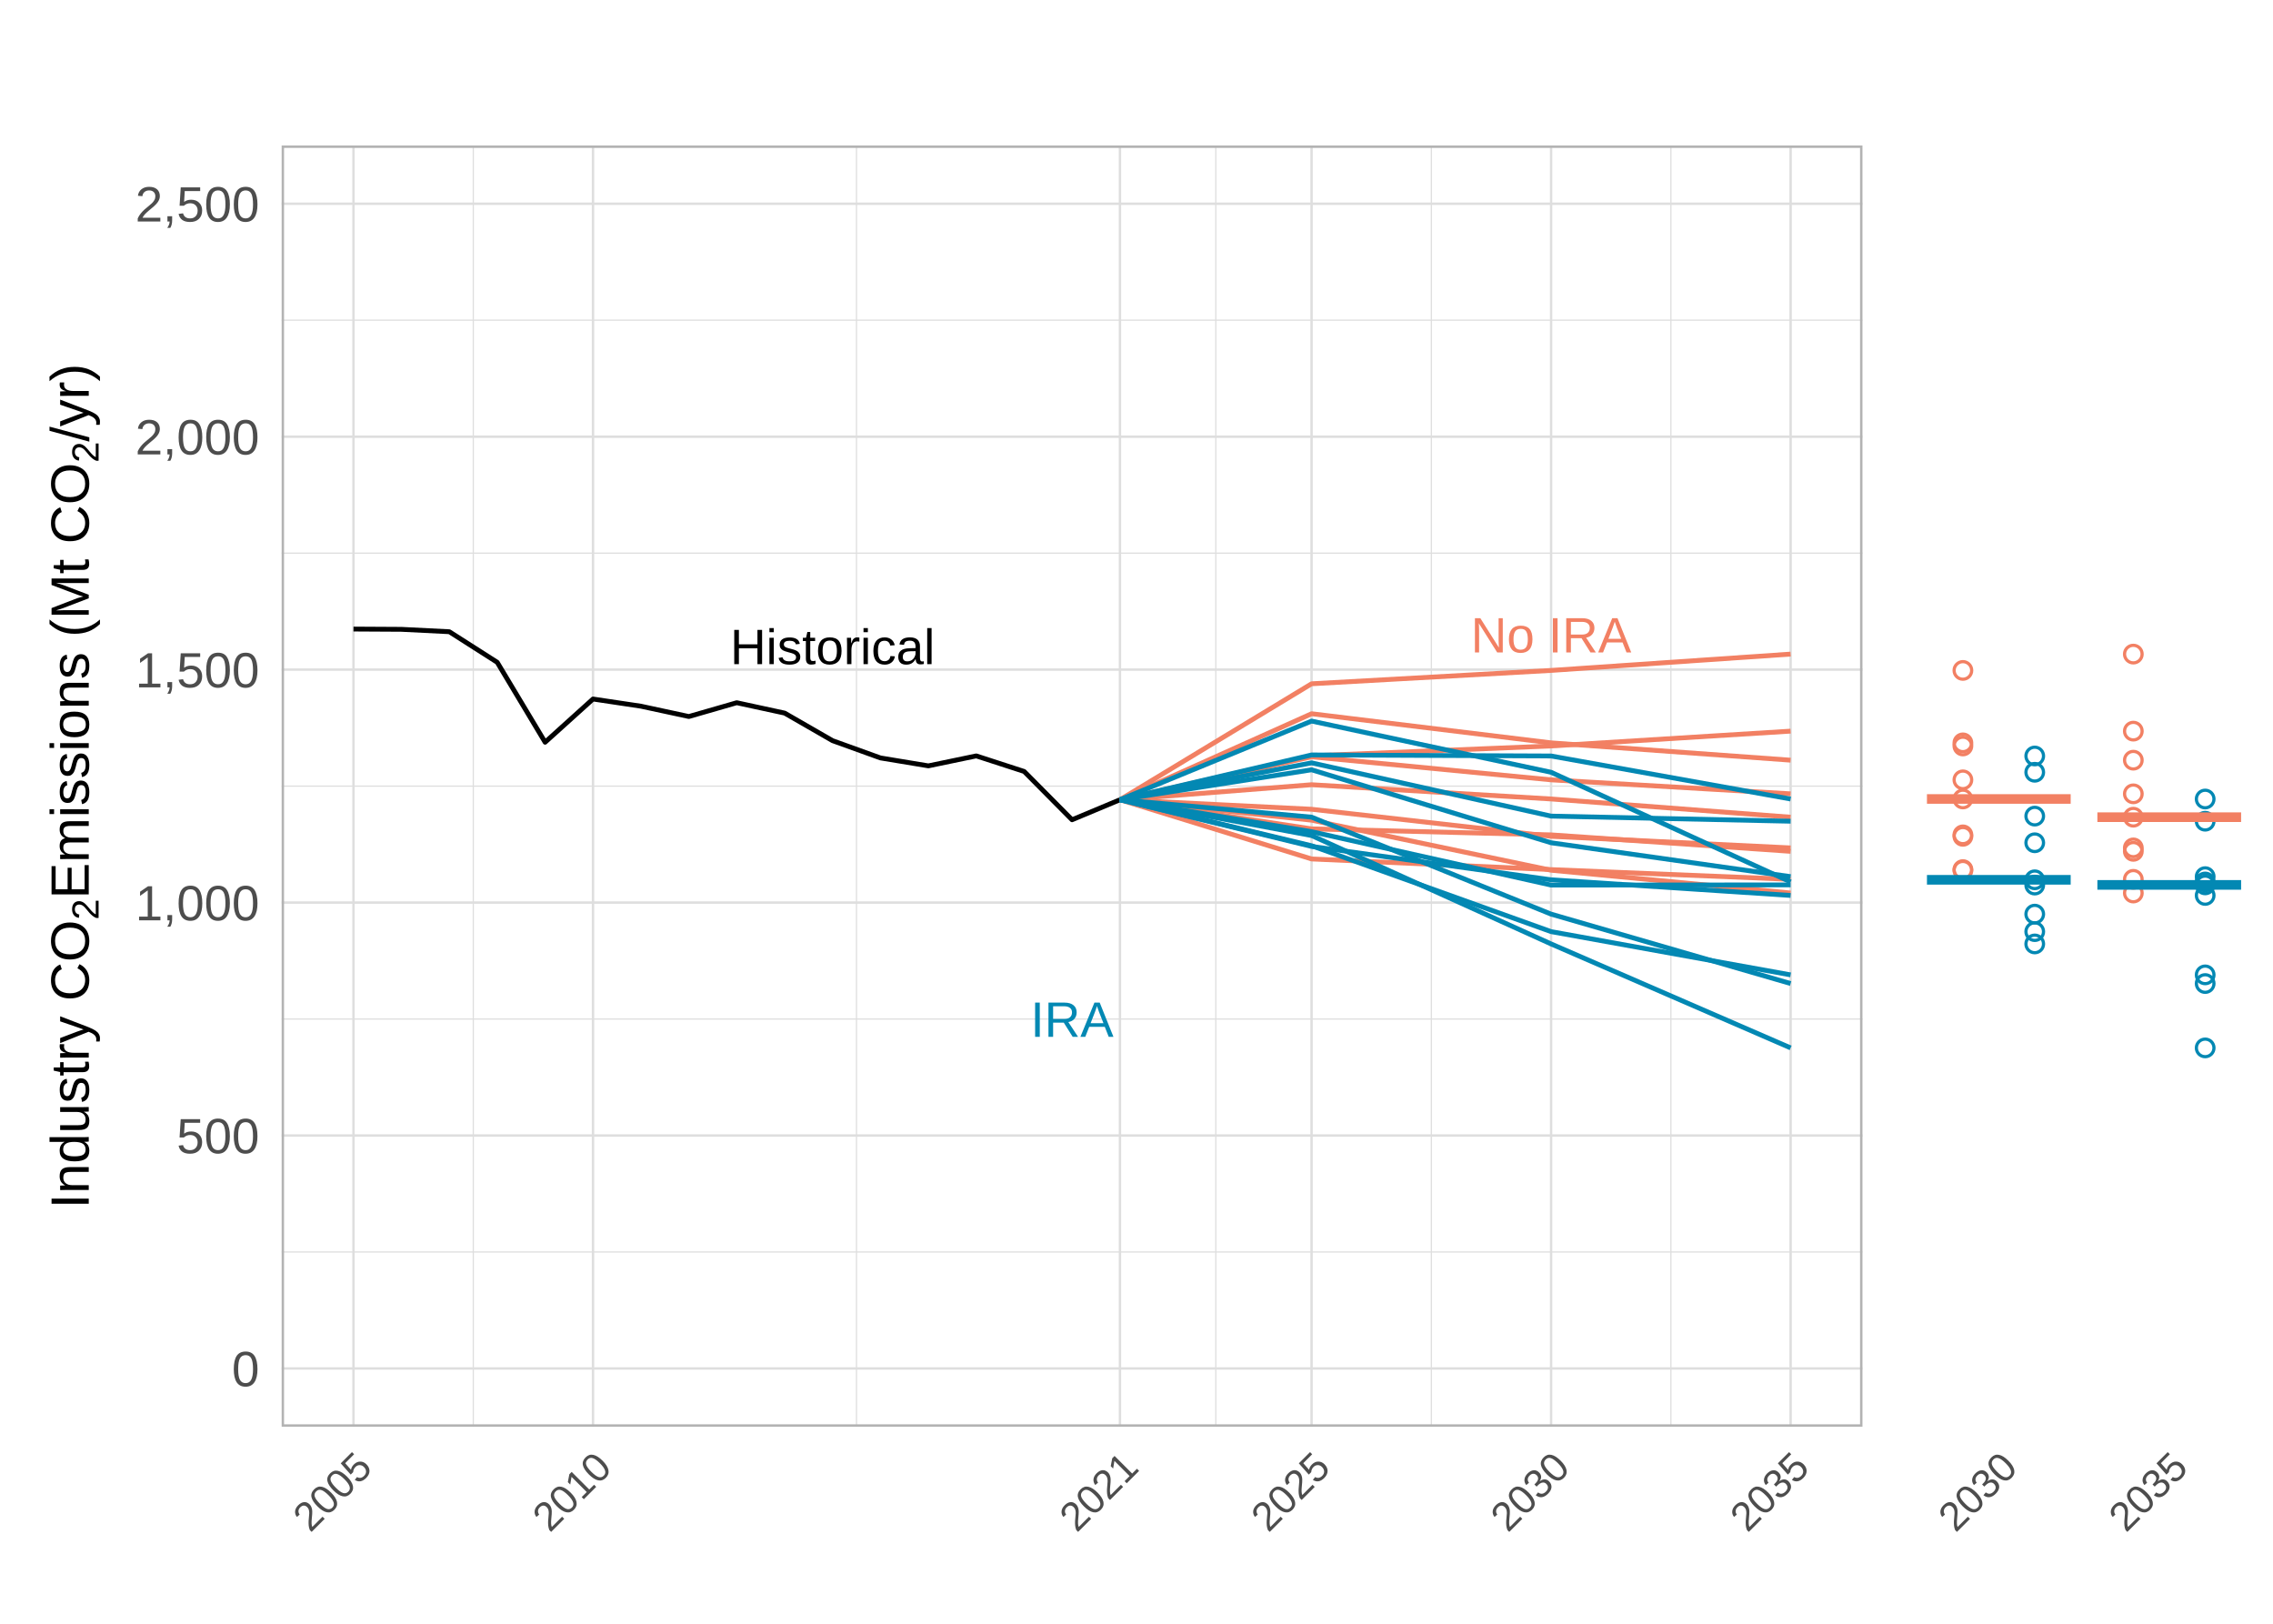
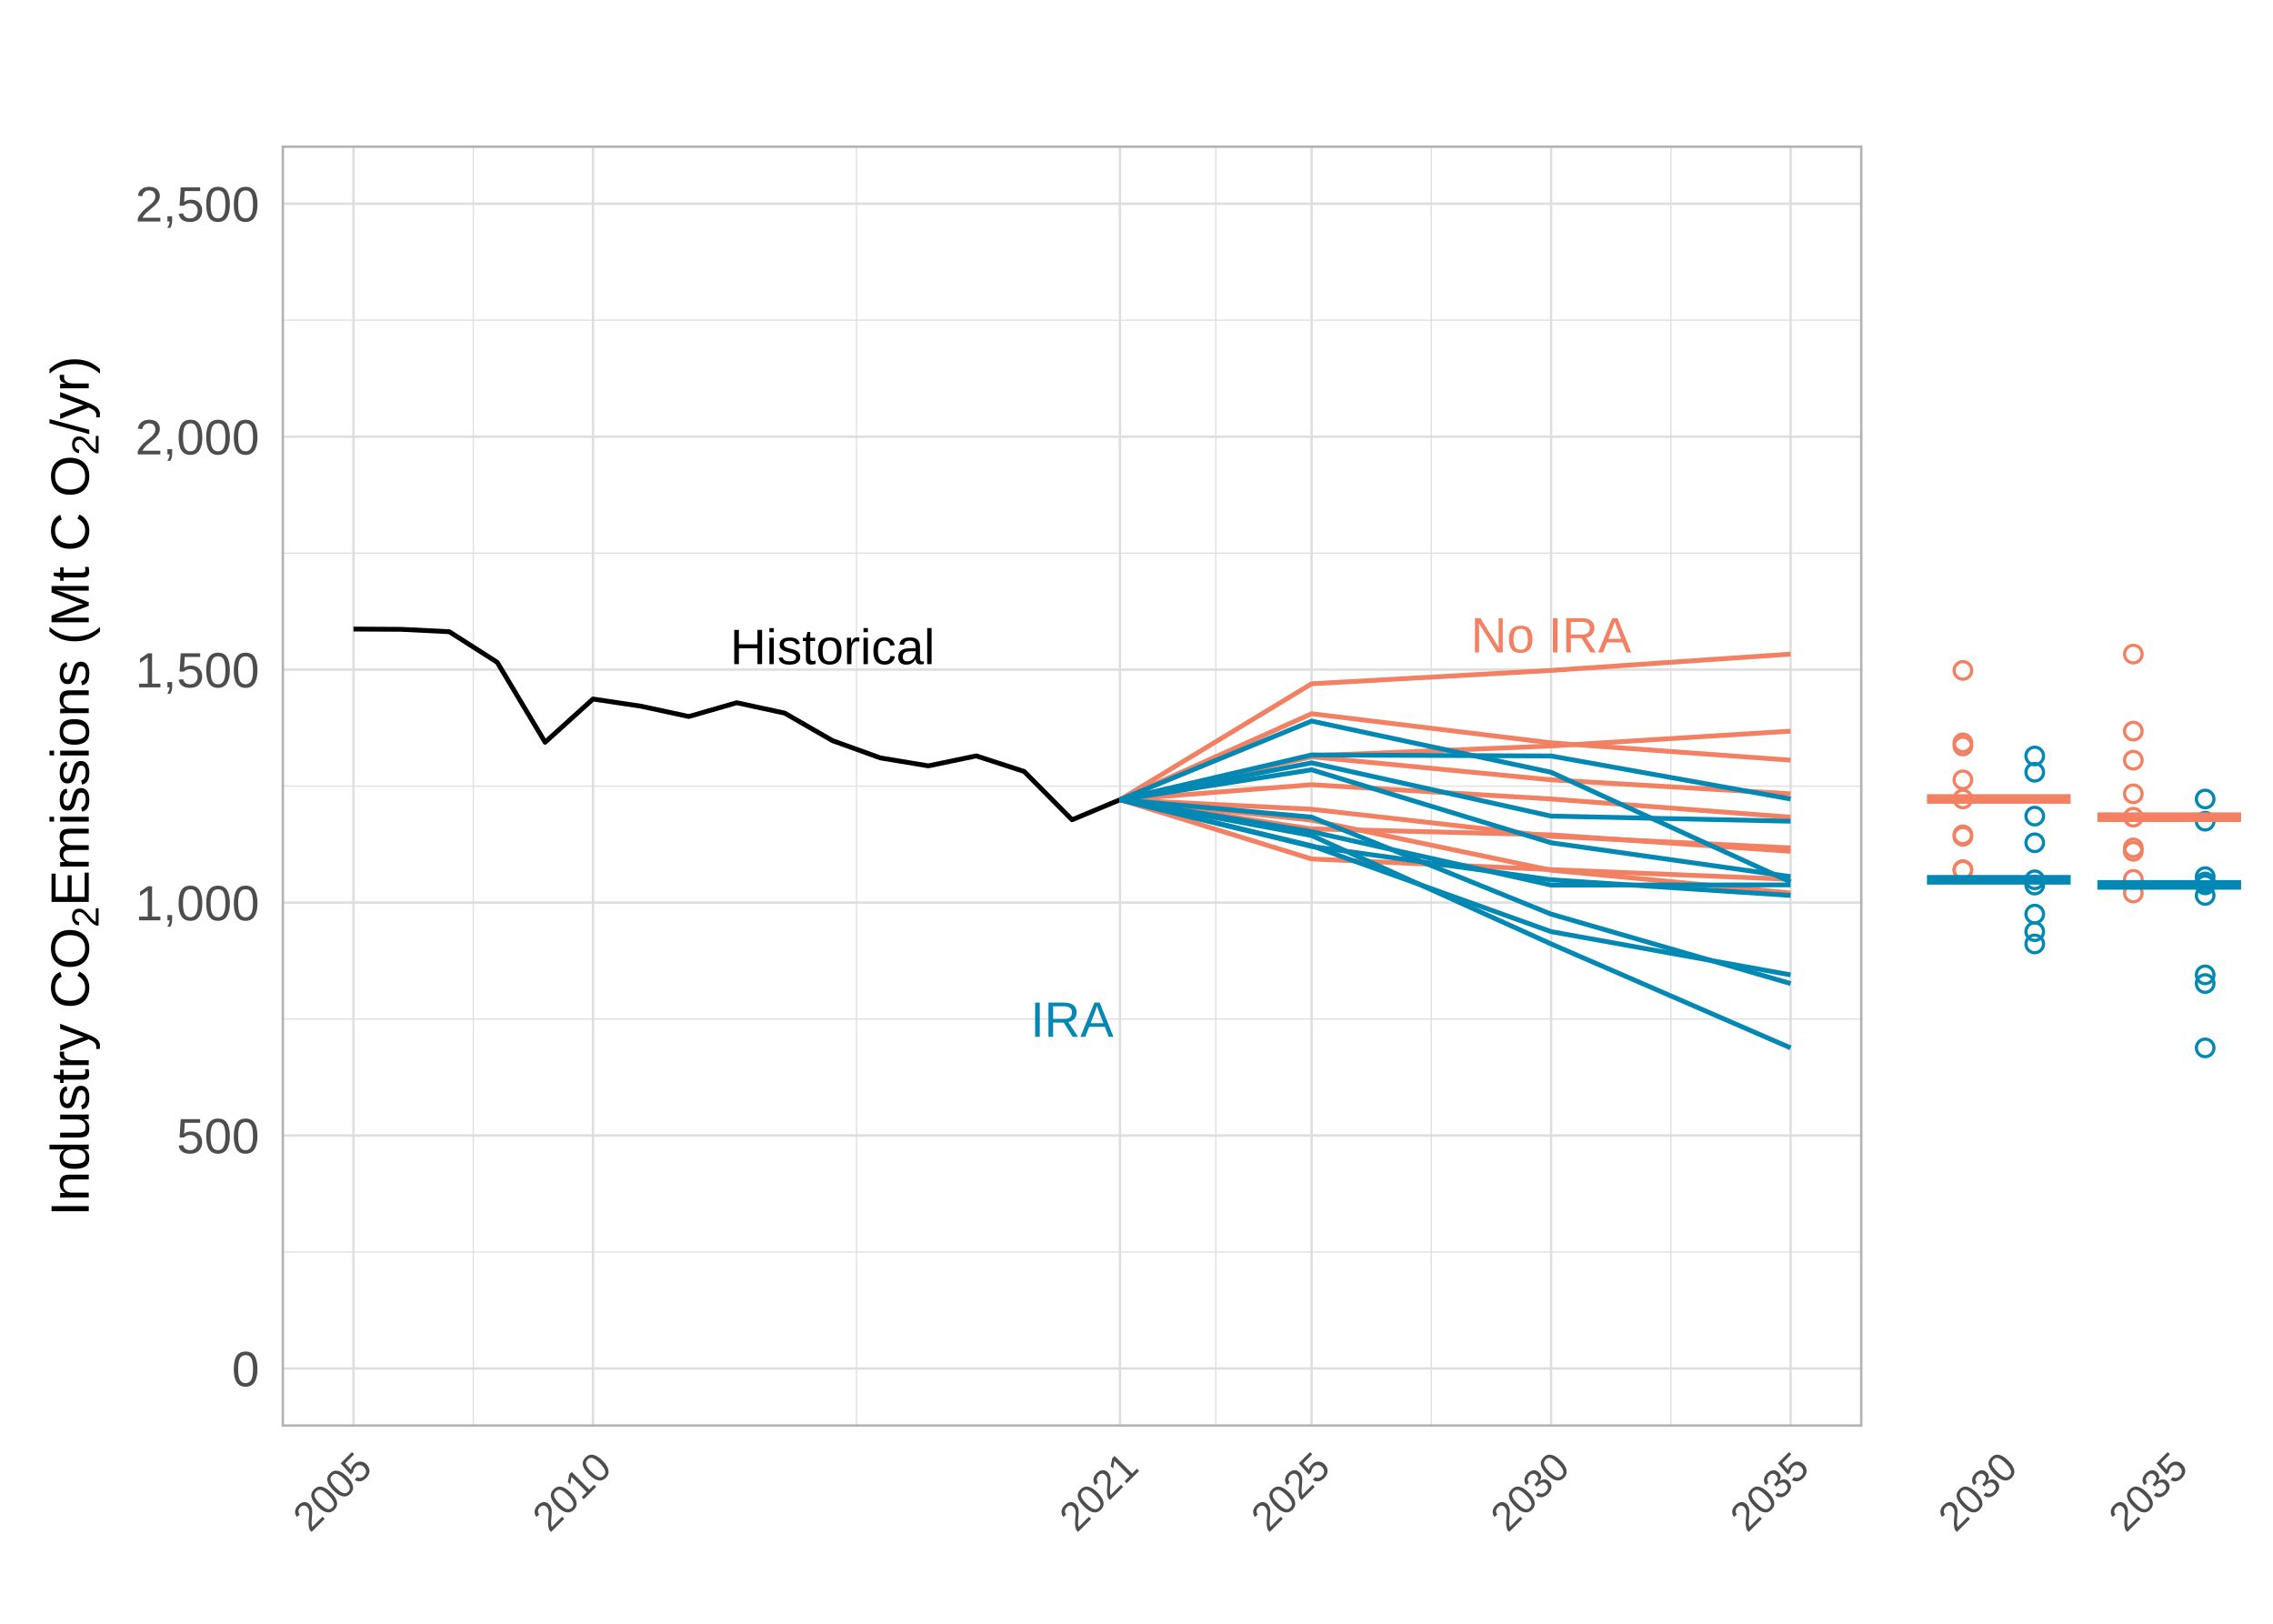
<svg xmlns="http://www.w3.org/2000/svg" class="svglite" width="504.00pt" height="360.00pt" viewBox="0 0 504.00 360.00">
  <defs>
    <style type="text/css">
    .svglite line, .svglite polyline, .svglite polygon, .svglite path, .svglite rect, .svglite circle {
      fill: none;
      stroke: #000000;
      stroke-linecap: round;
      stroke-linejoin: round;
      stroke-miterlimit: 10.00;
    }
    .svglite text {
      white-space: pre;
    }
  </style>
  </defs>
  <rect width="100%" height="100%" style="stroke: none; fill: #FFFFFF;" />
  <defs>
    <clipPath id="cpMC4wMHw1MDQuMDB8MC4wMHwzNjAuMDA=">
      <rect x="0.00" y="0.00" width="504.00" height="360.00" />
    </clipPath>
  </defs>
  <g clip-path="url(#cpMC4wMHw1MDQuMDB8MC4wMHwzNjAuMDA=)">
    <rect x="0.00" y="0.00" width="504.00" height="360.00" style="stroke-width: 1.07; stroke: #FFFFFF; fill: #FFFFFF;" />
  </g>
  <defs>
    <clipPath id="cpNS40OHw0MjIuOTR8NS40OHwzNTQuNTI=">
      <rect x="5.48" y="5.48" width="417.46" height="349.04" />
    </clipPath>
  </defs>
  <g clip-path="url(#cpNS40OHw0MjIuOTR8NS40OHwzNTQuNTI=)">
    <rect x="5.48" y="5.48" width="417.46" height="349.04" style="stroke-width: 1.07; stroke: #FFFFFF; fill: #FFFFFF;" />
  </g>
  <g clip-path="url(#cpMC4wMHw1MDQuMDB8MC4wMHwzNjAuMDA=)">
</g>
  <defs>
    <clipPath id="cpNjIuNDV8NDEyLjk3fDMyLjI2fDMxNi4zMg==">
      <rect x="62.45" y="32.26" width="350.52" height="284.06" />
    </clipPath>
  </defs>
  <g clip-path="url(#cpNjIuNDV8NDEyLjk3fDMyLjI2fDMxNi4zMg==)">
    <rect x="62.45" y="32.26" width="350.52" height="284.06" style="stroke-width: 1.07; stroke: none; fill: #FFFFFF;" />
    <polyline points="62.45,277.58 412.97,277.58 " style="stroke-width: 0.27; stroke: #DEDEDE; stroke-linecap: butt;" />
    <polyline points="62.45,225.93 412.97,225.93 " style="stroke-width: 0.27; stroke: #DEDEDE; stroke-linecap: butt;" />
    <polyline points="62.45,174.29 412.97,174.29 " style="stroke-width: 0.27; stroke: #DEDEDE; stroke-linecap: butt;" />
    <polyline points="62.45,122.64 412.97,122.64 " style="stroke-width: 0.27; stroke: #DEDEDE; stroke-linecap: butt;" />
    <polyline points="62.45,70.99 412.97,70.99 " style="stroke-width: 0.27; stroke: #DEDEDE; stroke-linecap: butt;" />
    <polyline points="104.94,316.32 104.94,32.26 " style="stroke-width: 0.27; stroke: #DEDEDE; stroke-linecap: butt;" />
    <polyline points="189.91,316.32 189.91,32.26 " style="stroke-width: 0.27; stroke: #DEDEDE; stroke-linecap: butt;" />
    <polyline points="269.58,316.32 269.58,32.26 " style="stroke-width: 0.27; stroke: #DEDEDE; stroke-linecap: butt;" />
    <polyline points="317.38,316.32 317.38,32.26 " style="stroke-width: 0.27; stroke: #DEDEDE; stroke-linecap: butt;" />
    <polyline points="370.49,316.32 370.49,32.26 " style="stroke-width: 0.27; stroke: #DEDEDE; stroke-linecap: butt;" />
    <polyline points="62.45,303.40 412.97,303.40 " style="stroke-width: 0.53; stroke: #DEDEDE; stroke-linecap: butt;" />
    <polyline points="62.45,251.76 412.97,251.76 " style="stroke-width: 0.53; stroke: #DEDEDE; stroke-linecap: butt;" />
    <polyline points="62.45,200.11 412.97,200.11 " style="stroke-width: 0.53; stroke: #DEDEDE; stroke-linecap: butt;" />
    <polyline points="62.45,148.46 412.97,148.46 " style="stroke-width: 0.53; stroke: #DEDEDE; stroke-linecap: butt;" />
    <polyline points="62.45,96.82 412.97,96.82 " style="stroke-width: 0.53; stroke: #DEDEDE; stroke-linecap: butt;" />
    <polyline points="62.45,45.17 412.97,45.17 " style="stroke-width: 0.53; stroke: #DEDEDE; stroke-linecap: butt;" />
    <polyline points="78.38,316.32 78.38,32.26 " style="stroke-width: 0.53; stroke: #DEDEDE; stroke-linecap: butt;" />
    <polyline points="131.49,316.32 131.49,32.26 " style="stroke-width: 0.53; stroke: #DEDEDE; stroke-linecap: butt;" />
    <polyline points="248.33,316.32 248.33,32.26 " style="stroke-width: 0.53; stroke: #DEDEDE; stroke-linecap: butt;" />
    <polyline points="290.82,316.32 290.82,32.26 " style="stroke-width: 0.53; stroke: #DEDEDE; stroke-linecap: butt;" />
    <polyline points="343.93,316.32 343.93,32.26 " style="stroke-width: 0.53; stroke: #DEDEDE; stroke-linecap: butt;" />
    <polyline points="397.04,316.32 397.04,32.26 " style="stroke-width: 0.53; stroke: #DEDEDE; stroke-linecap: butt;" />
    <polyline points="78.38,139.47 89.00,139.53 99.63,140.06 110.25,146.84 120.87,164.56 131.49,154.98 142.11,156.57 152.74,158.86 163.36,155.80 173.98,158.10 184.60,164.21 195.22,168.04 205.85,169.80 216.47,167.59 227.09,171.04 237.71,181.75 248.33,177.31 " style="stroke-width: 1.07; stroke-linecap: butt;" />
    <polyline points="248.33,177.31 290.82,173.98 343.93,177.14 397.04,181.18 " style="stroke-width: 1.07; stroke: #F28063; stroke-linecap: butt;" />
    <polyline points="248.33,177.31 290.82,179.42 343.93,185.42 397.04,187.99 " style="stroke-width: 1.07; stroke: #F28063; stroke-linecap: butt;" />
    <polyline points="248.33,177.31 290.82,151.60 343.93,148.64 397.04,145.02 " style="stroke-width: 1.07; stroke: #F28063; stroke-linecap: butt;" />
    <polyline points="248.33,177.31 290.82,183.77 343.93,185.10 397.04,188.75 " style="stroke-width: 1.07; stroke: #F28063; stroke-linecap: butt;" />
    <polyline points="248.33,177.31 290.82,167.56 343.93,165.39 397.04,162.10 " style="stroke-width: 1.07; stroke: #F28063; stroke-linecap: butt;" />
    <polyline points="248.33,177.31 290.82,190.44 343.93,192.80 397.04,194.96 " style="stroke-width: 1.07; stroke: #F28063; stroke-linecap: butt;" />
    <polyline points="248.33,177.31 290.82,167.79 343.93,172.90 397.04,176.00 " style="stroke-width: 1.07; stroke: #F28063; stroke-linecap: butt;" />
    <polyline points="248.33,177.31 290.82,158.24 343.93,164.70 397.04,168.54 " style="stroke-width: 1.07; stroke: #F28063; stroke-linecap: butt;" />
    <polyline points="248.33,177.31 290.82,181.84 343.93,192.94 397.04,197.99 " style="stroke-width: 1.07; stroke: #F28063; stroke-linecap: butt;" />
    <polyline points="248.33,177.31 290.82,184.39 343.93,196.23 397.04,196.19 " style="stroke-width: 1.07; stroke: #0388B3; stroke-linecap: butt;" />
    <polyline points="248.33,177.31 290.82,181.17 343.93,202.67 397.04,218.06 " style="stroke-width: 1.07; stroke: #0388B3; stroke-linecap: butt;" />
    <polyline points="248.33,177.31 290.82,169.13 343.93,180.94 397.04,182.07 " style="stroke-width: 1.07; stroke: #0388B3; stroke-linecap: butt;" />
    <polyline points="248.33,177.31 290.82,187.66 343.93,195.06 397.04,198.53 " style="stroke-width: 1.07; stroke: #0388B3; stroke-linecap: butt;" />
    <polyline points="248.33,177.31 290.82,167.38 343.93,167.61 397.04,177.15 " style="stroke-width: 1.07; stroke: #0388B3; stroke-linecap: butt;" />
    <polyline points="248.33,177.31 290.82,187.51 343.93,206.55 397.04,216.14 " style="stroke-width: 1.07; stroke: #0388B3; stroke-linecap: butt;" />
    <polyline points="248.33,177.31 290.82,170.67 343.93,186.85 397.04,194.36 " style="stroke-width: 1.07; stroke: #0388B3; stroke-linecap: butt;" />
    <polyline points="248.33,177.31 290.82,159.87 343.93,171.22 397.04,195.54 " style="stroke-width: 1.07; stroke: #0388B3; stroke-linecap: butt;" />
    <polyline points="248.33,177.31 290.82,185.25 343.93,209.28 397.04,232.33 " style="stroke-width: 1.07; stroke: #0388B3; stroke-linecap: butt;" />
    <text x="184.60" y="147.25" text-anchor="middle" style="font-size: 11.04px; font-family: &quot;Arial&quot;;" textLength="45.35px" lengthAdjust="spacingAndGlyphs">Historical</text>
    <text x="343.93" y="144.66" text-anchor="middle" style="font-size: 11.04px;fill: #F28063; font-family: &quot;Arial&quot;;" textLength="35.55px" lengthAdjust="spacingAndGlyphs">No IRA</text>
    <text x="237.71" y="229.88" text-anchor="middle" style="font-size: 11.04px;fill: #0388B3; font-family: &quot;Arial&quot;;" textLength="18.39px" lengthAdjust="spacingAndGlyphs">IRA</text>
    <rect x="62.45" y="32.26" width="350.52" height="284.06" style="stroke-width: 1.07; stroke: #B3B3B3;" />
  </g>
  <g clip-path="url(#cpMC4wMHw1MDQuMDB8MC4wMHwzNjAuMDA=)">
    <text x="57.52" y="307.34" text-anchor="end" style="font-size: 11.00px;fill: #4D4D4D; font-family: &quot;Arial&quot;;" textLength="6.12px" lengthAdjust="spacingAndGlyphs">0</text>
    <text x="57.52" y="255.69" text-anchor="end" style="font-size: 11.00px;fill: #4D4D4D; font-family: &quot;Arial&quot;;" textLength="18.36px" lengthAdjust="spacingAndGlyphs">500</text>
    <text x="57.52" y="204.05" text-anchor="end" style="font-size: 11.00px;fill: #4D4D4D; font-family: &quot;Arial&quot;;" textLength="27.54px" lengthAdjust="spacingAndGlyphs">1,000</text>
    <text x="57.52" y="152.40" text-anchor="end" style="font-size: 11.00px;fill: #4D4D4D; font-family: &quot;Arial&quot;;" textLength="27.54px" lengthAdjust="spacingAndGlyphs">1,500</text>
    <text x="57.52" y="100.75" text-anchor="end" style="font-size: 11.00px;fill: #4D4D4D; font-family: &quot;Arial&quot;;" textLength="27.54px" lengthAdjust="spacingAndGlyphs">2,000</text>
    <text x="57.52" y="49.11" text-anchor="end" style="font-size: 11.00px;fill: #4D4D4D; font-family: &quot;Arial&quot;;" textLength="27.54px" lengthAdjust="spacingAndGlyphs">2,500</text>
    <text transform="translate(82.94,325.80) rotate(-45)" text-anchor="end" style="font-size: 9.00px;fill: #4D4D4D; font-family: &quot;Arial&quot;;" textLength="20.02px" lengthAdjust="spacingAndGlyphs">2005</text>
    <text transform="translate(136.05,325.80) rotate(-45)" text-anchor="end" style="font-size: 9.00px;fill: #4D4D4D; font-family: &quot;Arial&quot;;" textLength="20.02px" lengthAdjust="spacingAndGlyphs">2010</text>
    <text transform="translate(252.89,325.80) rotate(-45)" text-anchor="end" style="font-size: 9.00px;fill: #4D4D4D; font-family: &quot;Arial&quot;;" textLength="20.02px" lengthAdjust="spacingAndGlyphs">2021</text>
    <text transform="translate(295.38,325.80) rotate(-45)" text-anchor="end" style="font-size: 9.00px;fill: #4D4D4D; font-family: &quot;Arial&quot;;" textLength="20.02px" lengthAdjust="spacingAndGlyphs">2025</text>
    <text transform="translate(348.49,325.80) rotate(-45)" text-anchor="end" style="font-size: 9.00px;fill: #4D4D4D; font-family: &quot;Arial&quot;;" textLength="20.02px" lengthAdjust="spacingAndGlyphs">2030</text>
    <text transform="translate(401.60,325.80) rotate(-45)" text-anchor="end" style="font-size: 9.00px;fill: #4D4D4D; font-family: &quot;Arial&quot;;" textLength="20.02px" lengthAdjust="spacingAndGlyphs">2035</text>
-     <text transform="translate(19.68,267.99) rotate(-90)" style="font-size: 12.00px; font-family: &quot;Arial&quot;;" textLength="54.70px" lengthAdjust="spacingAndGlyphs">Industry C</text>
-     <text transform="translate(19.68,213.29) rotate(-90)" style="font-size: 12.00px; font-family: &quot;Arial&quot;;" textLength="9.34px" lengthAdjust="spacingAndGlyphs">O</text>
-     <text transform="translate(21.86,203.95) rotate(-90)" style="font-size: 8.40px; font-family: &quot;Arial&quot;;" textLength="4.67px" lengthAdjust="spacingAndGlyphs">2</text>
-     <text transform="translate(19.68,199.28) rotate(-90)" style="font-size: 12.00px; font-family: &quot;Arial&quot;;" textLength="87.36px" lengthAdjust="spacingAndGlyphs">Emissions (Mt C</text>
-     <text transform="translate(19.68,111.92) rotate(-90)" style="font-size: 12.00px; font-family: &quot;Arial&quot;;" textLength="9.34px" lengthAdjust="spacingAndGlyphs">O</text>
-     <text transform="translate(21.86,102.58) rotate(-90)" style="font-size: 8.40px; font-family: &quot;Arial&quot;;" textLength="4.67px" lengthAdjust="spacingAndGlyphs">2</text>
-     <text transform="translate(19.68,97.92) rotate(-90)" style="font-size: 12.00px; font-family: &quot;Arial&quot;;" textLength="17.33px" lengthAdjust="spacingAndGlyphs">/yr)</text>
+     <text transform="translate(19.68,269.65) rotate(-90)" style="font-size: 12.00px; font-family: &quot;Arial&quot;;" textLength="54.70px" lengthAdjust="spacingAndGlyphs">Industry C</text>
+     <text transform="translate(19.68,214.95) rotate(-90)" style="font-size: 12.00px; font-family: &quot;Arial&quot;;" textLength="9.34px" lengthAdjust="spacingAndGlyphs">O</text>
+     <text transform="translate(21.86,205.62) rotate(-90)" style="font-size: 8.40px; font-family: &quot;Arial&quot;;" textLength="4.67px" lengthAdjust="spacingAndGlyphs">2</text>
+     <text transform="translate(19.68,200.95) rotate(-90)" style="font-size: 12.00px; font-family: &quot;Arial&quot;;" textLength="90.70px" lengthAdjust="spacingAndGlyphs"> Emissions (Mt C</text>
+     <text transform="translate(19.68,110.25) rotate(-90)" style="font-size: 12.00px; font-family: &quot;Arial&quot;;" textLength="9.34px" lengthAdjust="spacingAndGlyphs">O</text>
+     <text transform="translate(21.86,100.91) rotate(-90)" style="font-size: 8.40px; font-family: &quot;Arial&quot;;" textLength="4.67px" lengthAdjust="spacingAndGlyphs">2</text>
+     <text transform="translate(19.68,96.25) rotate(-90)" style="font-size: 12.00px; font-family: &quot;Arial&quot;;" textLength="17.33px" lengthAdjust="spacingAndGlyphs">/yr)</text>
  </g>
  <defs>
    <clipPath id="cpNDIyLjk0fDQ2MC43M3w1LjQ4fDM1NC41Mg==">
      <rect x="422.94" y="5.48" width="37.79" height="349.04" />
    </clipPath>
  </defs>
  <g clip-path="url(#cpNDIyLjk0fDQ2MC43M3w1LjQ4fDM1NC41Mg==)">
    <rect x="422.94" y="5.48" width="37.79" height="349.04" style="stroke-width: 1.07; stroke: #FFFFFF; fill: #FFFFFF;" />
  </g>
  <g clip-path="url(#cpMC4wMHw1MDQuMDB8MC4wMHwzNjAuMDA=)">
</g>
  <defs>
    <clipPath id="cpNDI1LjY4fDQ2MC43M3wzMi4yNnwzMTYuMzI=">
      <rect x="425.68" y="32.26" width="35.05" height="284.06" />
    </clipPath>
  </defs>
  <g clip-path="url(#cpNDI1LjY4fDQ2MC43M3wzMi4yNnwzMTYuMzI=)">
    <rect x="425.68" y="32.26" width="35.05" height="284.06" style="stroke-width: 1.07; stroke: none; fill: #FFFFFF;" />
    <circle cx="451.17" cy="202.67" r="1.95" style="stroke-width: 0.71; stroke: #0388B3;" />
    <circle cx="435.24" cy="185.42" r="1.95" style="stroke-width: 0.71; stroke: #F28063;" />
    <circle cx="451.17" cy="180.94" r="1.95" style="stroke-width: 0.71; stroke: #0388B3;" />
    <circle cx="435.24" cy="148.64" r="1.95" style="stroke-width: 0.71; stroke: #F28063;" />
    <circle cx="451.17" cy="195.06" r="1.95" style="stroke-width: 0.71; stroke: #0388B3;" />
    <circle cx="435.24" cy="185.10" r="1.95" style="stroke-width: 0.71; stroke: #F28063;" />
    <circle cx="451.17" cy="167.61" r="1.95" style="stroke-width: 0.71; stroke: #0388B3;" />
    <circle cx="435.24" cy="165.39" r="1.95" style="stroke-width: 0.71; stroke: #F28063;" />
    <circle cx="451.17" cy="186.85" r="1.95" style="stroke-width: 0.71; stroke: #0388B3;" />
    <circle cx="435.24" cy="172.90" r="1.95" style="stroke-width: 0.71; stroke: #F28063;" />
    <circle cx="451.17" cy="206.55" r="1.95" style="stroke-width: 0.71; stroke: #0388B3;" />
    <circle cx="435.24" cy="192.80" r="1.95" style="stroke-width: 0.71; stroke: #F28063;" />
    <circle cx="451.17" cy="171.22" r="1.95" style="stroke-width: 0.71; stroke: #0388B3;" />
    <circle cx="435.24" cy="164.70" r="1.95" style="stroke-width: 0.71; stroke: #F28063;" />
    <circle cx="451.17" cy="209.28" r="1.95" style="stroke-width: 0.71; stroke: #0388B3;" />
    <circle cx="435.24" cy="192.94" r="1.95" style="stroke-width: 0.71; stroke: #F28063;" />
    <circle cx="451.17" cy="196.23" r="1.95" style="stroke-width: 0.71; stroke: #0388B3;" />
    <circle cx="435.24" cy="177.14" r="1.95" style="stroke-width: 0.71; stroke: #F28063;" />
    <line x1="427.27" y1="177.14" x2="459.14" y2="177.14" style="stroke-width: 2.13; stroke: #F28063; stroke-linecap: butt;" />
    <line x1="427.27" y1="195.06" x2="459.14" y2="195.06" style="stroke-width: 2.13; stroke: #0388B3; stroke-linecap: butt;" />
  </g>
  <g clip-path="url(#cpMC4wMHw1MDQuMDB8MC4wMHwzNjAuMDA=)">
    <text transform="translate(447.76,325.80) rotate(-45)" text-anchor="end" style="font-size: 9.00px;fill: #4D4D4D; font-family: &quot;Arial&quot;;" textLength="20.02px" lengthAdjust="spacingAndGlyphs">2030</text>
  </g>
  <defs>
    <clipPath id="cpNDYwLjczfDQ5OC41Mnw1LjQ4fDM1NC41Mg==">
      <rect x="460.73" y="5.48" width="37.79" height="349.04" />
    </clipPath>
  </defs>
  <g clip-path="url(#cpNDYwLjczfDQ5OC41Mnw1LjQ4fDM1NC41Mg==)">
    <rect x="460.73" y="5.48" width="37.79" height="349.04" style="stroke-width: 1.07; stroke: #FFFFFF; fill: #FFFFFF;" />
  </g>
  <g clip-path="url(#cpMC4wMHw1MDQuMDB8MC4wMHwzNjAuMDA=)">
</g>
  <defs>
    <clipPath id="cpNDYzLjQ3fDQ5OC41MnwzMi4yNnwzMTYuMzI=">
      <rect x="463.47" y="32.26" width="35.05" height="284.06" />
    </clipPath>
  </defs>
  <g clip-path="url(#cpNDYzLjQ3fDQ5OC41MnwzMi4yNnwzMTYuMzI=)">
    <rect x="463.47" y="32.26" width="35.05" height="284.06" style="stroke-width: 1.07; stroke: none; fill: #FFFFFF;" />
    <circle cx="488.96" cy="218.06" r="1.95" style="stroke-width: 0.71; stroke: #0388B3;" />
    <circle cx="473.03" cy="187.99" r="1.95" style="stroke-width: 0.71; stroke: #F28063;" />
    <circle cx="488.96" cy="182.07" r="1.95" style="stroke-width: 0.71; stroke: #0388B3;" />
    <circle cx="473.03" cy="145.02" r="1.95" style="stroke-width: 0.71; stroke: #F28063;" />
    <circle cx="488.96" cy="198.53" r="1.95" style="stroke-width: 0.71; stroke: #0388B3;" />
    <circle cx="473.03" cy="188.75" r="1.95" style="stroke-width: 0.71; stroke: #F28063;" />
    <circle cx="488.96" cy="177.15" r="1.95" style="stroke-width: 0.71; stroke: #0388B3;" />
    <circle cx="473.03" cy="162.10" r="1.95" style="stroke-width: 0.71; stroke: #F28063;" />
    <circle cx="488.96" cy="194.36" r="1.95" style="stroke-width: 0.71; stroke: #0388B3;" />
    <circle cx="473.03" cy="176.00" r="1.95" style="stroke-width: 0.71; stroke: #F28063;" />
    <circle cx="488.96" cy="216.14" r="1.95" style="stroke-width: 0.71; stroke: #0388B3;" />
    <circle cx="473.03" cy="194.96" r="1.95" style="stroke-width: 0.71; stroke: #F28063;" />
    <circle cx="488.96" cy="195.54" r="1.95" style="stroke-width: 0.71; stroke: #0388B3;" />
    <circle cx="473.03" cy="168.54" r="1.95" style="stroke-width: 0.71; stroke: #F28063;" />
    <circle cx="488.96" cy="232.33" r="1.95" style="stroke-width: 0.71; stroke: #0388B3;" />
    <circle cx="473.03" cy="197.99" r="1.95" style="stroke-width: 0.71; stroke: #F28063;" />
    <circle cx="488.96" cy="196.19" r="1.95" style="stroke-width: 0.71; stroke: #0388B3;" />
    <circle cx="473.03" cy="181.18" r="1.95" style="stroke-width: 0.71; stroke: #F28063;" />
    <line x1="465.06" y1="181.18" x2="496.93" y2="181.18" style="stroke-width: 2.13; stroke: #F28063; stroke-linecap: butt;" />
    <line x1="465.06" y1="196.19" x2="496.93" y2="196.19" style="stroke-width: 2.13; stroke: #0388B3; stroke-linecap: butt;" />
  </g>
  <g clip-path="url(#cpMC4wMHw1MDQuMDB8MC4wMHwzNjAuMDA=)">
    <text transform="translate(485.55,325.80) rotate(-45)" text-anchor="end" style="font-size: 9.00px;fill: #4D4D4D; font-family: &quot;Arial&quot;;" textLength="20.02px" lengthAdjust="spacingAndGlyphs">2035</text>
  </g>
</svg>
